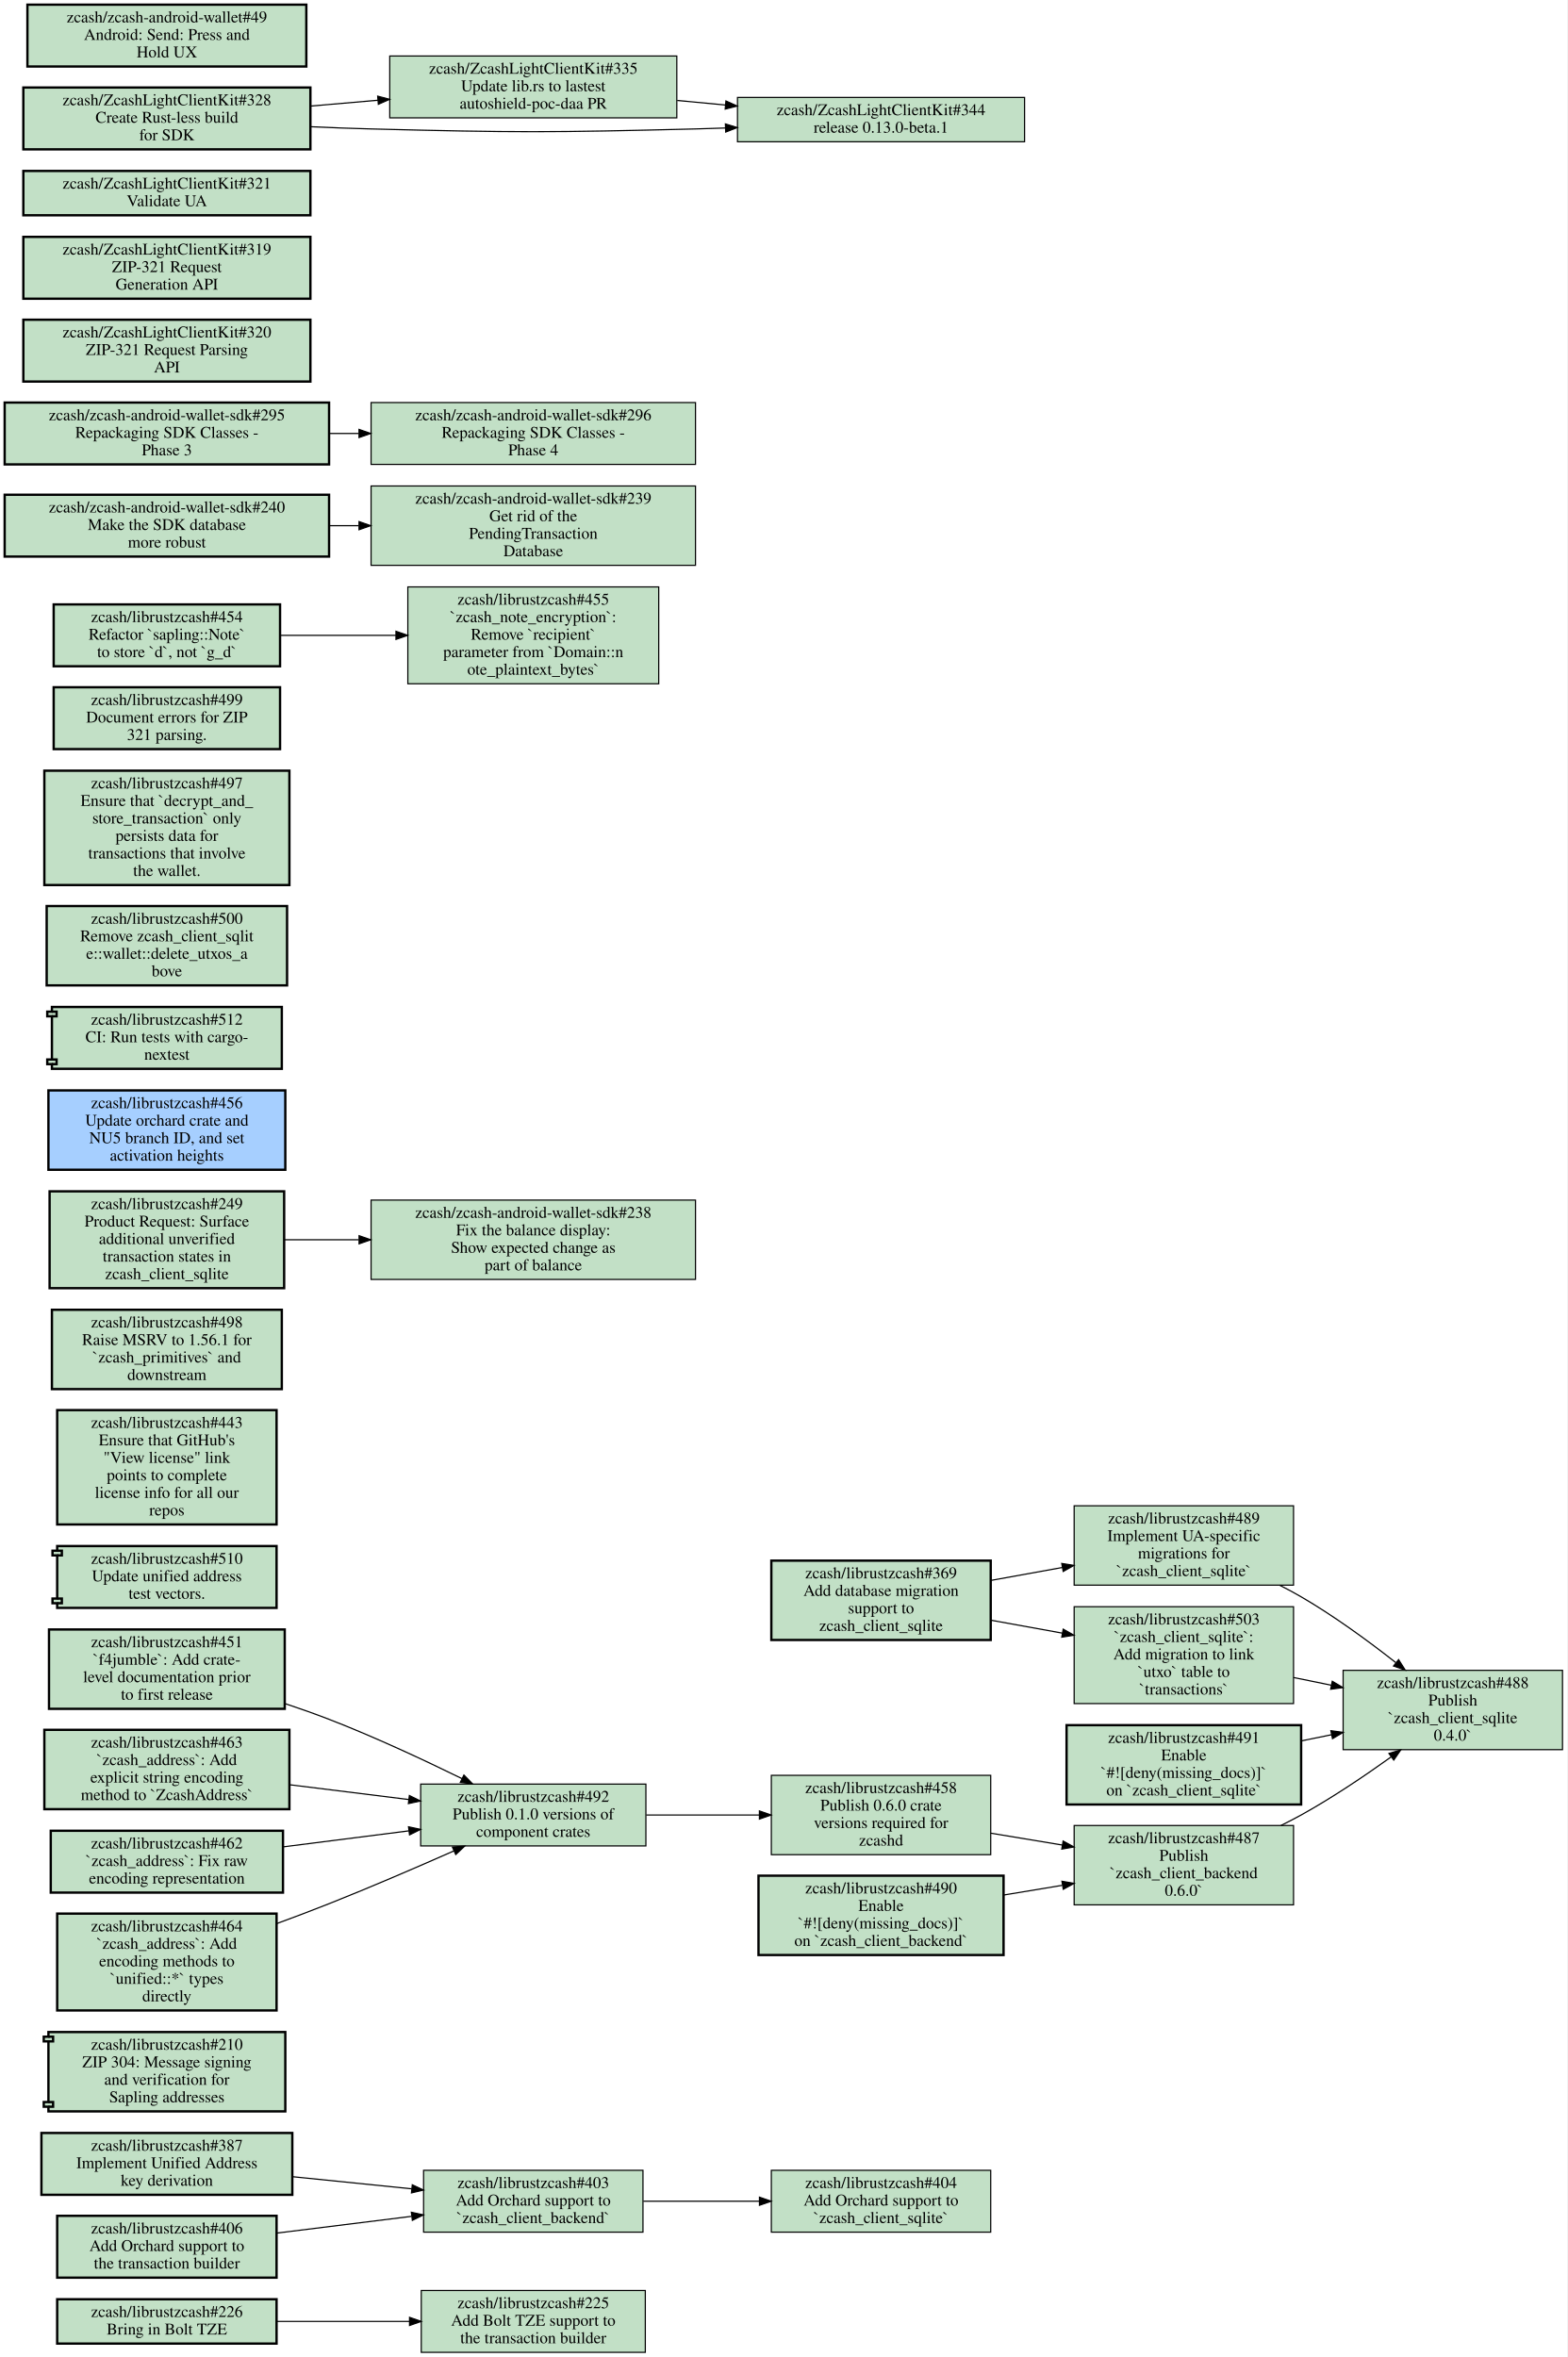
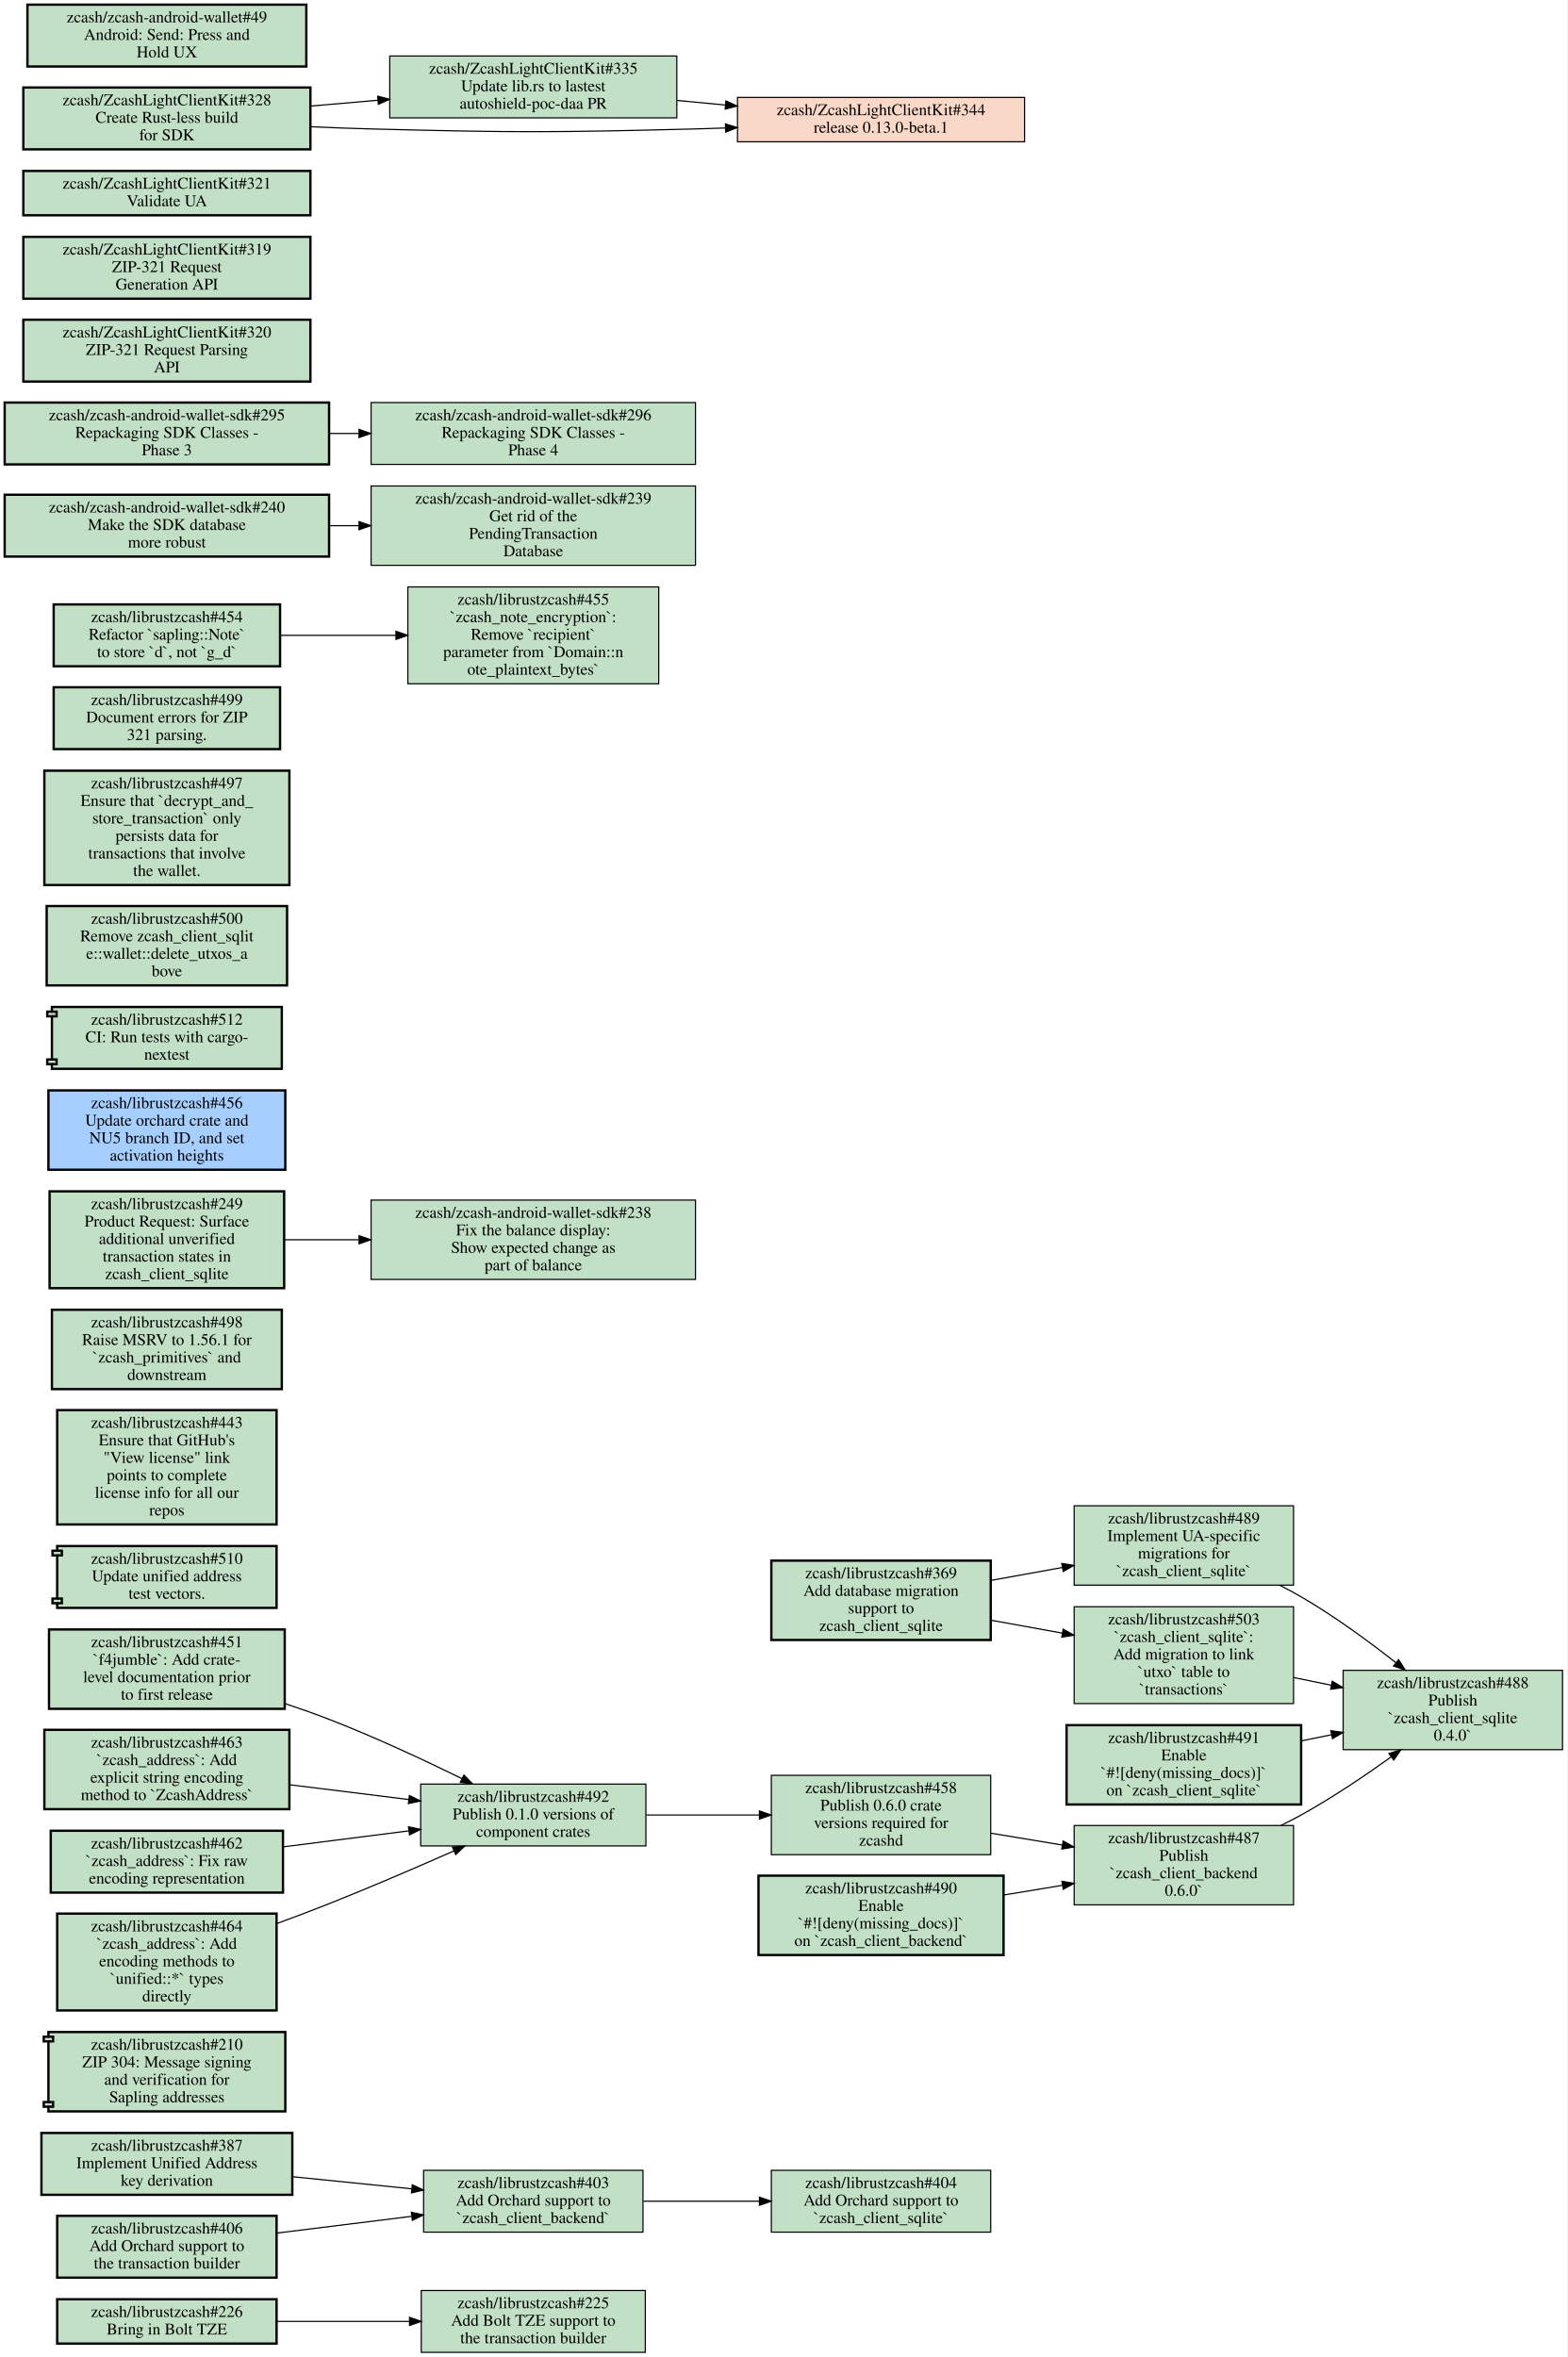
<svg xmlns="http://www.w3.org/2000/svg" xmlns:xlink="http://www.w3.org/1999/xlink" width="1343pt" height="2020pt" viewBox="0.00 0.00 1343.00 2020.00">
  <g id="graph0" class="graph" transform="scale(1 1) rotate(0) translate(4 2016)">
    <polygon fill="#ffffff" stroke="transparent" points="-4,4 -4,-2016 1339,-2016 1339,4 -4,4" />
    <g id="node1" class="node open">
      <g id="a_node1">
        <a xlink:href="https://github.com/zcash/librustzcash/issues/226" xlink:title="zcash/librustzcash#226&#10;Bring in Bolt TZE" target="_blank">
          <polygon fill="#c2e0c6" stroke="#000000" stroke-width="2" points="233,-45.5 45,-45.5 45,-7.5 233,-7.5 233,-45.5" />
          <text text-anchor="middle" x="139" y="-30.3" font-family="Times,serif" font-size="14.00" fill="#000000">zcash/librustzcash#226</text>
          <text text-anchor="middle" x="139" y="-15.3" font-family="Times,serif" font-size="14.00" fill="#000000">Bring in Bolt TZE</text>
        </a>
      </g>
    </g>
    <g id="node2" class="node open">
      <g id="a_node2">
        <a xlink:href="https://github.com/zcash/librustzcash/issues/225" xlink:title="zcash/librustzcash#225&#10;Add Bolt TZE support to&#10;the transaction builder" target="_blank">
          <polygon fill="#c2e0c6" stroke="#000000" points="549,-53 357,-53 357,0 549,0 549,-53" />
          <text text-anchor="middle" x="453" y="-37.8" font-family="Times,serif" font-size="14.00" fill="#000000">zcash/librustzcash#225</text>
          <text text-anchor="middle" x="453" y="-22.8" font-family="Times,serif" font-size="14.00" fill="#000000">Add Bolt TZE support to</text>
          <text text-anchor="middle" x="453" y="-7.8" font-family="Times,serif" font-size="14.00" fill="#000000">the transaction builder</text>
        </a>
      </g>
    </g>
    <g id="edge1" class="edge">
      <path fill="none" stroke="#000000" d="M233.21,-26.5C268.96,-26.5 309.91,-26.5 346.7,-26.5" />
      <polygon fill="#000000" stroke="#000000" points="346.95,-30 356.95,-26.5 346.95,-23 346.95,-30" />
    </g>
    <g id="node3" class="node open">
      <g id="a_node3">
        <a xlink:href="https://github.com/zcash/librustzcash/issues/403" xlink:title="zcash/librustzcash#403&#10;Add Orchard support to&#10;`zcash_client_backend`" target="_blank">
          <polygon fill="#c2e0c6" stroke="#000000" points="547,-156 359,-156 359,-103 547,-103 547,-156" />
          <text text-anchor="middle" x="453" y="-140.8" font-family="Times,serif" font-size="14.00" fill="#000000">zcash/librustzcash#403</text>
          <text text-anchor="middle" x="453" y="-125.8" font-family="Times,serif" font-size="14.00" fill="#000000">Add Orchard support to</text>
          <text text-anchor="middle" x="453" y="-110.8" font-family="Times,serif" font-size="14.00" fill="#000000">`zcash_client_backend`</text>
        </a>
      </g>
    </g>
    <g id="node4" class="node open">
      <g id="a_node4">
        <a xlink:href="https://github.com/zcash/librustzcash/issues/404" xlink:title="zcash/librustzcash#404&#10;Add Orchard support to&#10;`zcash_client_sqlite`" target="_blank">
          <polygon fill="#c2e0c6" stroke="#000000" points="845,-156 657,-156 657,-103 845,-103 845,-156" />
          <text text-anchor="middle" x="751" y="-140.8" font-family="Times,serif" font-size="14.00" fill="#000000">zcash/librustzcash#404</text>
          <text text-anchor="middle" x="751" y="-125.8" font-family="Times,serif" font-size="14.00" fill="#000000">Add Orchard support to</text>
          <text text-anchor="middle" x="751" y="-110.8" font-family="Times,serif" font-size="14.00" fill="#000000">`zcash_client_sqlite`</text>
        </a>
      </g>
    </g>
    <g id="edge2" class="edge">
      <path fill="none" stroke="#000000" d="M547.29,-129.5C578.83,-129.5 614.17,-129.5 646.45,-129.5" />
      <polygon fill="#000000" stroke="#000000" points="646.81,-133 656.81,-129.5 646.81,-126 646.81,-133" />
    </g>
    <g id="node5" class="node open">
      <g id="a_node5">
        <a xlink:href="https://github.com/zcash/librustzcash/pull/210" xlink:title="zcash/librustzcash#210&#10;ZIP 304: Message signing&#10;and verification for&#10;Sapling addresses" target="_blank">
          <polygon fill="#c2e0c6" stroke="#000000" stroke-width="2" points="240.5,-274.5 37.5,-274.5 37.5,-270.5 33.5,-270.5 33.5,-266.5 37.5,-266.5 37.5,-214.5 33.5,-214.5 33.5,-210.5 37.5,-210.5 37.5,-206.5 240.5,-206.5 240.5,-274.5" />
          <polyline fill="none" stroke="#000000" stroke-width="2" points="37.5,-270.5 41.5,-270.5 41.5,-266.5 37.5,-266.5 " />
          <polyline fill="none" stroke="#000000" stroke-width="2" points="37.5,-214.5 41.5,-214.5 41.5,-210.5 37.5,-210.5 " />
          <text text-anchor="middle" x="139" y="-259.3" font-family="Times,serif" font-size="14.00" fill="#000000">zcash/librustzcash#210</text>
          <text text-anchor="middle" x="139" y="-244.3" font-family="Times,serif" font-size="14.00" fill="#000000">ZIP 304: Message signing</text>
          <text text-anchor="middle" x="139" y="-229.3" font-family="Times,serif" font-size="14.00" fill="#000000">and verification for</text>
          <text text-anchor="middle" x="139" y="-214.3" font-family="Times,serif" font-size="14.00" fill="#000000">Sapling addresses</text>
        </a>
      </g>
    </g>
    <g id="node6" class="node open">
      <g id="a_node6">
        <a xlink:href="https://github.com/zcash/librustzcash/issues/369" xlink:title="zcash/librustzcash#369&#10;Add database migration&#10;support to&#10;zcash_client_sqlite" target="_blank">
          <polygon fill="#c2e0c6" stroke="#000000" stroke-width="2" points="845,-678.5 657,-678.5 657,-610.5 845,-610.5 845,-678.5" />
          <text text-anchor="middle" x="751" y="-663.3" font-family="Times,serif" font-size="14.00" fill="#000000">zcash/librustzcash#369</text>
          <text text-anchor="middle" x="751" y="-648.3" font-family="Times,serif" font-size="14.00" fill="#000000">Add database migration</text>
          <text text-anchor="middle" x="751" y="-633.3" font-family="Times,serif" font-size="14.00" fill="#000000">support to</text>
          <text text-anchor="middle" x="751" y="-618.3" font-family="Times,serif" font-size="14.00" fill="#000000">zcash_client_sqlite</text>
        </a>
      </g>
    </g>
    <g id="node7" class="node open">
      <g id="a_node7">
        <a xlink:href="https://github.com/zcash/librustzcash/issues/489" xlink:title="zcash/librustzcash#489&#10;Implement UA-specific&#10;migrations for&#10;`zcash_client_sqlite`" target="_blank">
          <polygon fill="#c2e0c6" stroke="#000000" points="1104.5,-725.5 916.5,-725.5 916.5,-657.5 1104.5,-657.5 1104.5,-725.5" />
          <text text-anchor="middle" x="1010.5" y="-710.3" font-family="Times,serif" font-size="14.00" fill="#000000">zcash/librustzcash#489</text>
          <text text-anchor="middle" x="1010.5" y="-695.3" font-family="Times,serif" font-size="14.00" fill="#000000">Implement UA-specific</text>
          <text text-anchor="middle" x="1010.5" y="-680.3" font-family="Times,serif" font-size="14.00" fill="#000000">migrations for</text>
          <text text-anchor="middle" x="1010.5" y="-665.3" font-family="Times,serif" font-size="14.00" fill="#000000">`zcash_client_sqlite`</text>
        </a>
      </g>
    </g>
    <g id="edge3" class="edge">
      <path fill="none" stroke="#000000" d="M845.05,-661.53C865,-665.15 886.16,-668.98 906.45,-672.65" />
      <polygon fill="#000000" stroke="#000000" points="905.866,-676.101 916.33,-674.44 907.114,-669.213 905.866,-676.101" />
    </g>
    <g id="node8" class="node open">
      <g id="a_node8">
        <a xlink:href="https://github.com/zcash/librustzcash/issues/503" xlink:title="zcash/librustzcash#503&#10;`zcash_client_sqlite`:&#10;Add migration to link&#10;`utxo` table to&#10;`transactions`" target="_blank">
          <polygon fill="#c2e0c6" stroke="#000000" points="1104.5,-639 916.5,-639 916.5,-556 1104.5,-556 1104.5,-639" />
          <text text-anchor="middle" x="1010.5" y="-623.8" font-family="Times,serif" font-size="14.00" fill="#000000">zcash/librustzcash#503</text>
          <text text-anchor="middle" x="1010.5" y="-608.8" font-family="Times,serif" font-size="14.00" fill="#000000">`zcash_client_sqlite`:</text>
          <text text-anchor="middle" x="1010.5" y="-593.8" font-family="Times,serif" font-size="14.00" fill="#000000">Add migration to link</text>
          <text text-anchor="middle" x="1010.5" y="-578.8" font-family="Times,serif" font-size="14.00" fill="#000000">`utxo` table to</text>
          <text text-anchor="middle" x="1010.5" y="-563.8" font-family="Times,serif" font-size="14.00" fill="#000000">`transactions`</text>
        </a>
      </g>
    </g>
    <g id="edge4" class="edge">
      <path fill="none" stroke="#000000" d="M845.05,-627.47C865,-623.85 886.16,-620.02 906.45,-616.35" />
      <polygon fill="#000000" stroke="#000000" points="907.114,-619.787 916.33,-614.56 905.866,-612.899 907.114,-619.787" />
    </g>
    <g id="node9" class="node open">
      <g id="a_node9">
        <a xlink:href="https://github.com/zcash/librustzcash/issues/488" xlink:title="zcash/librustzcash#488&#10;Publish&#10;`zcash_client_sqlite&#10;0.4.0`" target="_blank">
          <polygon fill="#c2e0c6" stroke="#000000" points="1335,-584.5 1147,-584.5 1147,-516.5 1335,-516.5 1335,-584.5" />
          <text text-anchor="middle" x="1241" y="-569.3" font-family="Times,serif" font-size="14.00" fill="#000000">zcash/librustzcash#488</text>
          <text text-anchor="middle" x="1241" y="-554.3" font-family="Times,serif" font-size="14.00" fill="#000000">Publish</text>
          <text text-anchor="middle" x="1241" y="-539.3" font-family="Times,serif" font-size="14.00" fill="#000000">`zcash_client_sqlite</text>
          <text text-anchor="middle" x="1241" y="-524.3" font-family="Times,serif" font-size="14.00" fill="#000000">0.4.0`</text>
        </a>
      </g>
    </g>
    <g id="edge5" class="edge">
      <path fill="none" stroke="#000000" d="M1092.7,-657.37C1099,-654.2 1105.2,-650.9 1111,-647.5 1139.2,-631.1 1168.5,-609.68 1192.1,-591.14" />
      <polygon fill="#000000" stroke="#000000" points="1194.537,-593.674 1200.2,-584.72 1190.189,-588.189 1194.537,-593.674" />
    </g>
    <g id="edge6" class="edge">
      <path fill="none" stroke="#000000" d="M1104.6,-578.32C1115.3,-576.14 1126.2,-573.91 1137,-571.71" />
      <polygon fill="#000000" stroke="#000000" points="1137.707,-575.138 1146.8,-569.7 1136.301,-568.281 1137.707,-575.138" />
    </g>
    <g id="node10" class="node open">
      <g id="a_node10">
        <a xlink:href="https://github.com/zcash/librustzcash/issues/491" xlink:title="zcash/librustzcash#491&#10;Enable&#10;`#![deny(missing_docs)]`&#10;on `zcash_client_sqlite`" target="_blank">
          <polygon fill="#c2e0c6" stroke="#000000" stroke-width="2" points="1111,-537.5 910,-537.5 910,-469.5 1111,-469.5 1111,-537.5" />
          <text text-anchor="middle" x="1010.5" y="-522.3" font-family="Times,serif" font-size="14.00" fill="#000000">zcash/librustzcash#491</text>
          <text text-anchor="middle" x="1010.5" y="-507.3" font-family="Times,serif" font-size="14.00" fill="#000000">Enable</text>
          <text text-anchor="middle" x="1010.5" y="-492.3" font-family="Times,serif" font-size="14.00" fill="#000000">`#![deny(missing_docs)]`</text>
          <text text-anchor="middle" x="1010.5" y="-477.3" font-family="Times,serif" font-size="14.00" fill="#000000">on `zcash_client_sqlite`</text>
        </a>
      </g>
    </g>
    <g id="edge7" class="edge">
      <path fill="none" stroke="#000000" d="M1111.3,-524.05C1119.8,-525.79 1128.4,-527.55 1137,-529.29" />
      <polygon fill="#000000" stroke="#000000" points="1136.502,-532.76 1147,-531.33 1137.901,-525.902 1136.502,-532.76" />
    </g>
    <g id="node11" class="node open">
      <g id="a_node11">
        <a xlink:href="https://github.com/zcash/librustzcash/issues/492" xlink:title="zcash/librustzcash#492&#10;Publish 0.1.0 versions of&#10;component crates" target="_blank">
          <polygon fill="#c2e0c6" stroke="#000000" points="549.5,-487 356.5,-487 356.5,-434 549.5,-434 549.5,-487" />
          <text text-anchor="middle" x="453" y="-471.8" font-family="Times,serif" font-size="14.00" fill="#000000">zcash/librustzcash#492</text>
          <text text-anchor="middle" x="453" y="-456.8" font-family="Times,serif" font-size="14.00" fill="#000000">Publish 0.1.0 versions of</text>
          <text text-anchor="middle" x="453" y="-441.8" font-family="Times,serif" font-size="14.00" fill="#000000">component crates</text>
        </a>
      </g>
    </g>
    <g id="node12" class="node open">
      <g id="a_node12">
        <a xlink:href="https://github.com/zcash/librustzcash/issues/458" xlink:title="zcash/librustzcash#458&#10;Publish 0.6.0 crate&#10;versions required for&#10;zcashd" target="_blank">
          <polygon fill="#c2e0c6" stroke="#000000" points="845,-494.5 657,-494.5 657,-426.5 845,-426.5 845,-494.5" />
          <text text-anchor="middle" x="751" y="-479.3" font-family="Times,serif" font-size="14.00" fill="#000000">zcash/librustzcash#458</text>
          <text text-anchor="middle" x="751" y="-464.3" font-family="Times,serif" font-size="14.00" fill="#000000">Publish 0.6.0 crate</text>
          <text text-anchor="middle" x="751" y="-449.3" font-family="Times,serif" font-size="14.00" fill="#000000">versions required for</text>
          <text text-anchor="middle" x="751" y="-434.3" font-family="Times,serif" font-size="14.00" fill="#000000">zcashd</text>
        </a>
      </g>
    </g>
    <g id="edge8" class="edge">
      <path fill="none" stroke="#000000" d="M549.75,-460.5C580.73,-460.5 615.16,-460.5 646.65,-460.5" />
      <polygon fill="#000000" stroke="#000000" points="646.77,-464 656.77,-460.5 646.77,-457 646.77,-464" />
    </g>
    <g id="node13" class="node open">
      <g id="a_node13">
        <a xlink:href="https://github.com/zcash/librustzcash/issues/487" xlink:title="zcash/librustzcash#487&#10;Publish&#10;`zcash_client_backend&#10;0.6.0`" target="_blank">
          <polygon fill="#c2e0c6" stroke="#000000" points="1104.5,-451.5 916.5,-451.5 916.5,-383.5 1104.5,-383.5 1104.5,-451.5" />
          <text text-anchor="middle" x="1010.5" y="-436.3" font-family="Times,serif" font-size="14.00" fill="#000000">zcash/librustzcash#487</text>
          <text text-anchor="middle" x="1010.5" y="-421.3" font-family="Times,serif" font-size="14.00" fill="#000000">Publish</text>
          <text text-anchor="middle" x="1010.5" y="-406.3" font-family="Times,serif" font-size="14.00" fill="#000000">`zcash_client_backend</text>
          <text text-anchor="middle" x="1010.5" y="-391.3" font-family="Times,serif" font-size="14.00" fill="#000000">0.6.0`</text>
        </a>
      </g>
    </g>
    <g id="edge9" class="edge">
      <path fill="none" stroke="#000000" d="M845.05,-444.92C865,-441.61 886.16,-438.1 906.45,-434.74" />
      <polygon fill="#000000" stroke="#000000" points="907.038,-438.19 916.33,-433.1 905.892,-431.285 907.038,-438.19" />
    </g>
    <g id="edge10" class="edge">
      <path fill="none" stroke="#000000" d="M1093.7,-451.51C1099.6,-454.42 1105.4,-457.42 1111,-460.5 1137.4,-475.11 1165.1,-493.77 1188.2,-510.32" />
      <polygon fill="#000000" stroke="#000000" points="1186.26,-513.237 1196.4,-516.31 1190.389,-507.585 1186.26,-513.237" />
    </g>
    <g id="node14" class="node open">
      <g id="a_node14">
        <a xlink:href="https://github.com/zcash/librustzcash/issues/490" xlink:title="zcash/librustzcash#490&#10;Enable&#10;`#![deny(missing_docs)]`&#10;on `zcash_client_backend`" target="_blank">
          <polygon fill="#c2e0c6" stroke="#000000" stroke-width="2" points="856,-408.5 646,-408.5 646,-340.5 856,-340.5 856,-408.5" />
          <text text-anchor="middle" x="751" y="-393.3" font-family="Times,serif" font-size="14.00" fill="#000000">zcash/librustzcash#490</text>
          <text text-anchor="middle" x="751" y="-378.3" font-family="Times,serif" font-size="14.00" fill="#000000">Enable</text>
          <text text-anchor="middle" x="751" y="-363.3" font-family="Times,serif" font-size="14.00" fill="#000000">`#![deny(missing_docs)]`</text>
          <text text-anchor="middle" x="751" y="-348.3" font-family="Times,serif" font-size="14.00" fill="#000000">on `zcash_client_backend`</text>
        </a>
      </g>
    </g>
    <g id="edge11" class="edge">
      <path fill="none" stroke="#000000" d="M856.17,-391.93C872.7,-394.67 889.77,-397.49 906.27,-400.23" />
      <polygon fill="#000000" stroke="#000000" points="906.022,-403.737 916.46,-401.92 907.167,-396.831 906.022,-403.737" />
    </g>
    <g id="node15" class="node open">
      <g id="a_node15">
        <a xlink:href="https://github.com/zcash/librustzcash/issues/451" xlink:title="zcash/librustzcash#451&#10;`f4jumble`: Add crate-&#10;level documentation prior&#10;to first release" target="_blank">
          <polygon fill="#c2e0c6" stroke="#000000" stroke-width="2" points="240,-619.5 38,-619.5 38,-551.5 240,-551.5 240,-619.5" />
          <text text-anchor="middle" x="139" y="-604.3" font-family="Times,serif" font-size="14.00" fill="#000000">zcash/librustzcash#451</text>
          <text text-anchor="middle" x="139" y="-589.3" font-family="Times,serif" font-size="14.00" fill="#000000">`f4jumble`: Add crate-</text>
          <text text-anchor="middle" x="139" y="-574.3" font-family="Times,serif" font-size="14.00" fill="#000000">level documentation prior</text>
          <text text-anchor="middle" x="139" y="-559.3" font-family="Times,serif" font-size="14.00" fill="#000000">to first release</text>
        </a>
      </g>
    </g>
    <g id="edge12" class="edge">
      <path fill="none" stroke="#000000" d="M240.16,-556.01C252.99,-551.74 265.87,-547.19 278,-542.5 316.61,-527.56 358.66,-507.97 391.86,-491.69" />
      <polygon fill="#000000" stroke="#000000" points="393.561,-494.754 400.98,-487.19 390.464,-488.476 393.561,-494.754" />
    </g>
    <g id="node16" class="node open">
      <g id="a_node16">
        <a xlink:href="https://github.com/zcash/librustzcash/issues/463" xlink:title="zcash/librustzcash#463&#10;`zcash_address`: Add&#10;explicit string encoding&#10;method to `ZcashAddress`" target="_blank">
          <polygon fill="#c2e0c6" stroke="#000000" stroke-width="2" points="244,-533.5 34,-533.5 34,-465.5 244,-465.5 244,-533.5" />
          <text text-anchor="middle" x="139" y="-518.3" font-family="Times,serif" font-size="14.00" fill="#000000">zcash/librustzcash#463</text>
          <text text-anchor="middle" x="139" y="-503.3" font-family="Times,serif" font-size="14.00" fill="#000000">`zcash_address`: Add</text>
          <text text-anchor="middle" x="139" y="-488.3" font-family="Times,serif" font-size="14.00" fill="#000000">explicit string encoding</text>
          <text text-anchor="middle" x="139" y="-473.3" font-family="Times,serif" font-size="14.00" fill="#000000">method to `ZcashAddress`</text>
        </a>
      </g>
    </g>
    <g id="edge13" class="edge">
      <path fill="none" stroke="#000000" d="M244.43,-486.41C277.21,-482.33 313.36,-477.84 346.23,-473.76" />
      <polygon fill="#000000" stroke="#000000" points="346.817,-477.214 356.31,-472.51 345.955,-470.267 346.817,-477.214" />
    </g>
    <g id="node17" class="node open">
      <g id="a_node17">
        <a xlink:href="https://github.com/zcash/librustzcash/issues/462" xlink:title="zcash/librustzcash#462&#10;`zcash_address`: Fix raw&#10;encoding representation" target="_blank">
          <polygon fill="#c2e0c6" stroke="#000000" stroke-width="2" points="238.5,-447 39.5,-447 39.5,-394 238.5,-394 238.5,-447" />
          <text text-anchor="middle" x="139" y="-431.8" font-family="Times,serif" font-size="14.00" fill="#000000">zcash/librustzcash#462</text>
          <text text-anchor="middle" x="139" y="-416.8" font-family="Times,serif" font-size="14.00" fill="#000000">`zcash_address`: Fix raw</text>
          <text text-anchor="middle" x="139" y="-401.8" font-family="Times,serif" font-size="14.00" fill="#000000">encoding representation</text>
        </a>
      </g>
    </g>
    <g id="edge14" class="edge">
      <path fill="none" stroke="#000000" d="M238.78,-433.21C273.02,-437.57 311.47,-442.47 346.24,-446.9" />
      <polygon fill="#000000" stroke="#000000" points="346.067,-450.406 356.43,-448.2 346.953,-443.463 346.067,-450.406" />
    </g>
    <g id="node18" class="node open">
      <g id="a_node18">
        <a xlink:href="https://github.com/zcash/librustzcash/issues/464" xlink:title="zcash/librustzcash#464&#10;`zcash_address`: Add&#10;encoding methods to&#10;`unified::*` types&#10;directly" target="_blank">
          <polygon fill="#c2e0c6" stroke="#000000" stroke-width="2" points="233,-376 45,-376 45,-293 233,-293 233,-376" />
          <text text-anchor="middle" x="139" y="-360.8" font-family="Times,serif" font-size="14.00" fill="#000000">zcash/librustzcash#464</text>
          <text text-anchor="middle" x="139" y="-345.8" font-family="Times,serif" font-size="14.00" fill="#000000">`zcash_address`: Add</text>
          <text text-anchor="middle" x="139" y="-330.8" font-family="Times,serif" font-size="14.00" fill="#000000">encoding methods to</text>
          <text text-anchor="middle" x="139" y="-315.8" font-family="Times,serif" font-size="14.00" fill="#000000">`unified::*` types</text>
          <text text-anchor="middle" x="139" y="-300.8" font-family="Times,serif" font-size="14.00" fill="#000000">directly</text>
        </a>
      </g>
    </g>
    <g id="edge15" class="edge">
      <path fill="none" stroke="#000000" d="M233.14,-367.44C248.21,-372.97 263.58,-378.78 278,-384.5 313.59,-398.61 352.72,-415.48 384.94,-429.73" />
      <polygon fill="#000000" stroke="#000000" points="383.7,-433.009 394.26,-433.87 386.542,-426.612 383.7,-433.009" />
    </g>
    <g id="node19" class="node open">
      <g id="a_node19">
        <a xlink:href="https://github.com/zcash/librustzcash/pull/510" xlink:title="zcash/librustzcash#510&#10;Update unified address&#10;test vectors." target="_blank">
          <polygon fill="#c2e0c6" stroke="#000000" stroke-width="2" points="233,-691 45,-691 45,-687 41,-687 41,-683 45,-683 45,-646 41,-646 41,-642 45,-642 45,-638 233,-638 233,-691" />
          <polyline fill="none" stroke="#000000" stroke-width="2" points="45,-687 49,-687 49,-683 45,-683 " />
          <polyline fill="none" stroke="#000000" stroke-width="2" points="45,-646 49,-646 49,-642 45,-642 " />
          <text text-anchor="middle" x="139" y="-675.8" font-family="Times,serif" font-size="14.00" fill="#000000">zcash/librustzcash#510</text>
          <text text-anchor="middle" x="139" y="-660.8" font-family="Times,serif" font-size="14.00" fill="#000000">Update unified address</text>
          <text text-anchor="middle" x="139" y="-645.8" font-family="Times,serif" font-size="14.00" fill="#000000">test vectors.</text>
        </a>
      </g>
    </g>
    <g id="node20" class="node open">
      <g id="a_node20">
        <a xlink:href="https://github.com/zcash/librustzcash/issues/443" xlink:title="zcash/librustzcash#443&#10;Ensure that GitHub's&#10;&quot;View license&quot; link&#10;points to complete&#10;license info for all our&#10;repos" target="_blank">
          <polygon fill="#c2e0c6" stroke="#000000" stroke-width="2" points="233,-807.5 45,-807.5 45,-709.5 233,-709.5 233,-807.5" />
          <text text-anchor="middle" x="139" y="-792.3" font-family="Times,serif" font-size="14.00" fill="#000000">zcash/librustzcash#443</text>
          <text text-anchor="middle" x="139" y="-777.3" font-family="Times,serif" font-size="14.00" fill="#000000">Ensure that GitHub's</text>
          <text text-anchor="middle" x="139" y="-762.3" font-family="Times,serif" font-size="14.00" fill="#000000">"View license" link</text>
          <text text-anchor="middle" x="139" y="-747.3" font-family="Times,serif" font-size="14.00" fill="#000000">points to complete</text>
          <text text-anchor="middle" x="139" y="-732.3" font-family="Times,serif" font-size="14.00" fill="#000000">license info for all our</text>
          <text text-anchor="middle" x="139" y="-717.3" font-family="Times,serif" font-size="14.00" fill="#000000">repos</text>
        </a>
      </g>
    </g>
    <g id="node21" class="node open">
      <g id="a_node21">
        <a xlink:href="https://github.com/zcash/librustzcash/issues/498" xlink:title="zcash/librustzcash#498&#10;Raise MSRV to 1.56.1 for&#10;`zcash_primitives` and&#10;downstream" target="_blank">
          <polygon fill="#c2e0c6" stroke="#000000" stroke-width="2" points="237.5,-893.5 40.5,-893.5 40.5,-825.5 237.5,-825.5 237.5,-893.5" />
          <text text-anchor="middle" x="139" y="-878.3" font-family="Times,serif" font-size="14.00" fill="#000000">zcash/librustzcash#498</text>
          <text text-anchor="middle" x="139" y="-863.3" font-family="Times,serif" font-size="14.00" fill="#000000">Raise MSRV to 1.56.1 for</text>
          <text text-anchor="middle" x="139" y="-848.3" font-family="Times,serif" font-size="14.00" fill="#000000">`zcash_primitives` and</text>
          <text text-anchor="middle" x="139" y="-833.3" font-family="Times,serif" font-size="14.00" fill="#000000">downstream</text>
        </a>
      </g>
    </g>
    <g id="node22" class="node open">
      <g id="a_node22">
        <a xlink:href="https://github.com/zcash/librustzcash/issues/249" xlink:title="zcash/librustzcash#249&#10;Product Request: Surface&#10;additional unverified&#10;transaction states in&#10;zcash_client_sqlite" target="_blank">
          <polygon fill="#c2e0c6" stroke="#000000" stroke-width="2" points="239.5,-995 38.5,-995 38.5,-912 239.5,-912 239.5,-995" />
          <text text-anchor="middle" x="139" y="-979.8" font-family="Times,serif" font-size="14.00" fill="#000000">zcash/librustzcash#249</text>
          <text text-anchor="middle" x="139" y="-964.8" font-family="Times,serif" font-size="14.00" fill="#000000">Product Request: Surface</text>
          <text text-anchor="middle" x="139" y="-949.8" font-family="Times,serif" font-size="14.00" fill="#000000">additional unverified</text>
          <text text-anchor="middle" x="139" y="-934.8" font-family="Times,serif" font-size="14.00" fill="#000000">transaction states in</text>
          <text text-anchor="middle" x="139" y="-919.8" font-family="Times,serif" font-size="14.00" fill="#000000">zcash_client_sqlite</text>
        </a>
      </g>
    </g>
    <g id="node23" class="node open">
      <g id="a_node23">
        <a xlink:href="https://github.com/zcash/zcash-android-wallet-sdk/issues/238" xlink:title="zcash/zcash-android-wallet-sdk#238&#10;Fix the balance display:&#10;Show expected change as&#10;part of balance" target="_blank">
          <polygon fill="#c2e0c6" stroke="#000000" points="592,-987.5 314,-987.5 314,-919.5 592,-919.5 592,-987.5" />
          <text text-anchor="middle" x="453" y="-972.3" font-family="Times,serif" font-size="14.00" fill="#000000">zcash/zcash-android-wallet-sdk#238</text>
          <text text-anchor="middle" x="453" y="-957.3" font-family="Times,serif" font-size="14.00" fill="#000000">Fix the balance display:</text>
          <text text-anchor="middle" x="453" y="-942.3" font-family="Times,serif" font-size="14.00" fill="#000000">Show expected change as</text>
          <text text-anchor="middle" x="453" y="-927.3" font-family="Times,serif" font-size="14.00" fill="#000000">part of balance</text>
        </a>
      </g>
    </g>
    <g id="edge16" class="edge">
      <path fill="none" stroke="#000000" d="M239.65,-953.5C260.01,-953.5 281.83,-953.5 303.47,-953.5" />
      <polygon fill="#000000" stroke="#000000" points="303.72,-957 313.72,-953.5 303.72,-950 303.72,-957" />
    </g>
    <g id="node24" class="node committed">
      <g id="a_node24">
        <a xlink:href="https://github.com/zcash/librustzcash/issues/456" xlink:title="zcash/librustzcash#456&#10;Update orchard crate and&#10;NU5 branch ID, and set&#10;activation heights" target="_blank">
          <polygon fill="#a6cfff" stroke="#000000" stroke-width="2" points="240.5,-1081.5 37.5,-1081.5 37.5,-1013.5 240.5,-1013.5 240.5,-1081.5" />
          <text text-anchor="middle" x="139" y="-1066.3" font-family="Times,serif" font-size="14.00" fill="#000000">zcash/librustzcash#456</text>
          <text text-anchor="middle" x="139" y="-1051.3" font-family="Times,serif" font-size="14.00" fill="#000000">Update orchard crate and</text>
          <text text-anchor="middle" x="139" y="-1036.3" font-family="Times,serif" font-size="14.00" fill="#000000">NU5 branch ID, and set</text>
          <text text-anchor="middle" x="139" y="-1021.3" font-family="Times,serif" font-size="14.00" fill="#000000">activation heights</text>
        </a>
      </g>
    </g>
    <g id="node25" class="node open">
      <g id="a_node25">
        <a xlink:href="https://github.com/zcash/librustzcash/pull/512" xlink:title="zcash/librustzcash#512&#10;CI: Run tests with cargo-&#10;nextest" target="_blank">
          <polygon fill="#c2e0c6" stroke="#000000" stroke-width="2" points="237.5,-1153 40.5,-1153 40.5,-1149 36.5,-1149 36.5,-1145 40.5,-1145 40.5,-1108 36.5,-1108 36.5,-1104 40.5,-1104 40.5,-1100 237.5,-1100 237.5,-1153" />
          <polyline fill="none" stroke="#000000" stroke-width="2" points="40.5,-1149 44.5,-1149 44.5,-1145 40.5,-1145 " />
          <polyline fill="none" stroke="#000000" stroke-width="2" points="40.5,-1108 44.5,-1108 44.5,-1104 40.5,-1104 " />
          <text text-anchor="middle" x="139" y="-1137.8" font-family="Times,serif" font-size="14.00" fill="#000000">zcash/librustzcash#512</text>
          <text text-anchor="middle" x="139" y="-1122.8" font-family="Times,serif" font-size="14.00" fill="#000000">CI: Run tests with cargo-</text>
          <text text-anchor="middle" x="139" y="-1107.8" font-family="Times,serif" font-size="14.00" fill="#000000">nextest</text>
        </a>
      </g>
    </g>
    <g id="node26" class="node open">
      <g id="a_node26">
        <a xlink:href="https://github.com/zcash/librustzcash/issues/500" xlink:title="zcash/librustzcash#500&#10;Remove zcash_client_sqlit&#10;e::wallet::delete_utxos_a&#10;bove" target="_blank">
          <polygon fill="#c2e0c6" stroke="#000000" stroke-width="2" points="242,-1239.5 36,-1239.5 36,-1171.5 242,-1171.5 242,-1239.5" />
          <text text-anchor="middle" x="139" y="-1224.3" font-family="Times,serif" font-size="14.00" fill="#000000">zcash/librustzcash#500</text>
          <text text-anchor="middle" x="139" y="-1209.3" font-family="Times,serif" font-size="14.00" fill="#000000">Remove zcash_client_sqlit</text>
          <text text-anchor="middle" x="139" y="-1194.3" font-family="Times,serif" font-size="14.00" fill="#000000">e::wallet::delete_utxos_a</text>
          <text text-anchor="middle" x="139" y="-1179.3" font-family="Times,serif" font-size="14.00" fill="#000000">bove</text>
        </a>
      </g>
    </g>
    <g id="node27" class="node open">
      <g id="a_node27">
        <a xlink:href="https://github.com/zcash/librustzcash/issues/497" xlink:title="zcash/librustzcash#497&#10;Ensure that `decrypt_and_&#10;store_transaction` only&#10;persists data for&#10;transactions that involve&#10;the wallet." target="_blank">
          <polygon fill="#c2e0c6" stroke="#000000" stroke-width="2" points="244,-1355.5 34,-1355.5 34,-1257.5 244,-1257.5 244,-1355.5" />
          <text text-anchor="middle" x="139" y="-1340.3" font-family="Times,serif" font-size="14.00" fill="#000000">zcash/librustzcash#497</text>
          <text text-anchor="middle" x="139" y="-1325.3" font-family="Times,serif" font-size="14.00" fill="#000000">Ensure that `decrypt_and_</text>
          <text text-anchor="middle" x="139" y="-1310.3" font-family="Times,serif" font-size="14.00" fill="#000000">store_transaction` only</text>
          <text text-anchor="middle" x="139" y="-1295.3" font-family="Times,serif" font-size="14.00" fill="#000000">persists data for</text>
          <text text-anchor="middle" x="139" y="-1280.3" font-family="Times,serif" font-size="14.00" fill="#000000">transactions that involve</text>
          <text text-anchor="middle" x="139" y="-1265.3" font-family="Times,serif" font-size="14.00" fill="#000000">the wallet.</text>
        </a>
      </g>
    </g>
    <g id="node28" class="node open">
      <g id="a_node28">
        <a xlink:href="https://github.com/zcash/librustzcash/issues/499" xlink:title="zcash/librustzcash#499&#10;Document errors for ZIP&#10;321 parsing." target="_blank">
          <polygon fill="#c2e0c6" stroke="#000000" stroke-width="2" points="236,-1427 42,-1427 42,-1374 236,-1374 236,-1427" />
          <text text-anchor="middle" x="139" y="-1411.8" font-family="Times,serif" font-size="14.00" fill="#000000">zcash/librustzcash#499</text>
          <text text-anchor="middle" x="139" y="-1396.8" font-family="Times,serif" font-size="14.00" fill="#000000">Document errors for ZIP</text>
          <text text-anchor="middle" x="139" y="-1381.8" font-family="Times,serif" font-size="14.00" fill="#000000">321 parsing.</text>
        </a>
      </g>
    </g>
    <g id="node29" class="node open">
      <g id="a_node29">
        <a xlink:href="https://github.com/zcash/librustzcash/issues/454" xlink:title="zcash/librustzcash#454&#10;Refactor `sapling::Note`&#10;to store `d`, not `g_d`" target="_blank">
          <polygon fill="#c2e0c6" stroke="#000000" stroke-width="2" points="236,-1498 42,-1498 42,-1445 236,-1445 236,-1498" />
          <text text-anchor="middle" x="139" y="-1482.8" font-family="Times,serif" font-size="14.00" fill="#000000">zcash/librustzcash#454</text>
          <text text-anchor="middle" x="139" y="-1467.8" font-family="Times,serif" font-size="14.00" fill="#000000">Refactor `sapling::Note`</text>
          <text text-anchor="middle" x="139" y="-1452.8" font-family="Times,serif" font-size="14.00" fill="#000000">to store `d`, not `g_d`</text>
        </a>
      </g>
    </g>
    <g id="node30" class="node open">
      <g id="a_node30">
        <a xlink:href="https://github.com/zcash/librustzcash/issues/455" xlink:title="zcash/librustzcash#455&#10;`zcash_note_encryption`:&#10;Remove `recipient`&#10;parameter from `Domain::n&#10;ote_plaintext_bytes`" target="_blank">
          <polygon fill="#c2e0c6" stroke="#000000" points="560.5,-1513 345.5,-1513 345.5,-1430 560.5,-1430 560.5,-1513" />
          <text text-anchor="middle" x="453" y="-1497.8" font-family="Times,serif" font-size="14.00" fill="#000000">zcash/librustzcash#455</text>
          <text text-anchor="middle" x="453" y="-1482.8" font-family="Times,serif" font-size="14.00" fill="#000000">`zcash_note_encryption`:</text>
          <text text-anchor="middle" x="453" y="-1467.8" font-family="Times,serif" font-size="14.00" fill="#000000">Remove `recipient`</text>
          <text text-anchor="middle" x="453" y="-1452.8" font-family="Times,serif" font-size="14.00" fill="#000000">parameter from `Domain::n</text>
          <text text-anchor="middle" x="453" y="-1437.8" font-family="Times,serif" font-size="14.00" fill="#000000">ote_plaintext_bytes`</text>
        </a>
      </g>
    </g>
    <g id="edge17" class="edge">
      <path fill="none" stroke="#000000" d="M236.2,-1471.5C267.54,-1471.5 302.62,-1471.5 335.27,-1471.5" />
      <polygon fill="#000000" stroke="#000000" points="335.32,-1475 345.32,-1471.5 335.32,-1468 335.32,-1475" />
    </g>
    <g id="node31" class="node open">
      <g id="a_node31">
        <a xlink:href="https://github.com/zcash/librustzcash/issues/387" xlink:title="zcash/librustzcash#387&#10;Implement Unified Address&#10;key derivation" target="_blank">
          <polygon fill="#c2e0c6" stroke="#000000" stroke-width="2" points="246.5,-188 31.5,-188 31.5,-135 246.5,-135 246.5,-188" />
          <text text-anchor="middle" x="139" y="-172.8" font-family="Times,serif" font-size="14.00" fill="#000000">zcash/librustzcash#387</text>
          <text text-anchor="middle" x="139" y="-157.8" font-family="Times,serif" font-size="14.00" fill="#000000">Implement Unified Address</text>
          <text text-anchor="middle" x="139" y="-142.8" font-family="Times,serif" font-size="14.00" fill="#000000">key derivation</text>
        </a>
      </g>
    </g>
    <g id="edge18" class="edge">
      <path fill="none" stroke="#000000" d="M246.62,-150.53C279.68,-147.16 316,-143.46 348.83,-140.12" />
      <polygon fill="#000000" stroke="#000000" points="349.308,-143.589 358.9,-139.09 348.596,-136.626 349.308,-143.589" />
    </g>
    <g id="node32" class="node open">
      <g id="a_node32">
        <a xlink:href="https://github.com/zcash/librustzcash/issues/406" xlink:title="zcash/librustzcash#406&#10;Add Orchard support to&#10;the transaction builder" target="_blank">
          <polygon fill="#c2e0c6" stroke="#000000" stroke-width="2" points="233,-117 45,-117 45,-64 233,-64 233,-117" />
          <text text-anchor="middle" x="139" y="-101.8" font-family="Times,serif" font-size="14.00" fill="#000000">zcash/librustzcash#406</text>
          <text text-anchor="middle" x="139" y="-86.8" font-family="Times,serif" font-size="14.00" fill="#000000">Add Orchard support to</text>
          <text text-anchor="middle" x="139" y="-71.8" font-family="Times,serif" font-size="14.00" fill="#000000">the transaction builder</text>
        </a>
      </g>
    </g>
    <g id="edge19" class="edge">
      <path fill="none" stroke="#000000" d="M233.21,-102.2C269.54,-106.71 311.23,-111.89 348.48,-116.52" />
      <polygon fill="#000000" stroke="#000000" points="348.505,-120.05 358.86,-117.81 349.368,-113.103 348.505,-120.05" />
    </g>
    <g id="node33" class="node open">
      <g id="a_node33">
        <a xlink:href="https://github.com/zcash/zcash-android-wallet-sdk/issues/240" xlink:title="zcash/zcash-android-wallet-sdk#240&#10;Make the SDK database&#10;more robust" target="_blank">
          <polygon fill="#c2e0c6" stroke="#000000" stroke-width="2" points="278,-1592 0,-1592 0,-1539 278,-1539 278,-1592" />
          <text text-anchor="middle" x="139" y="-1576.8" font-family="Times,serif" font-size="14.00" fill="#000000">zcash/zcash-android-wallet-sdk#240</text>
          <text text-anchor="middle" x="139" y="-1561.8" font-family="Times,serif" font-size="14.00" fill="#000000">Make the SDK database</text>
          <text text-anchor="middle" x="139" y="-1546.8" font-family="Times,serif" font-size="14.00" fill="#000000">more robust</text>
        </a>
      </g>
    </g>
    <g id="node34" class="node open">
      <g id="a_node34">
        <a xlink:href="https://github.com/zcash/zcash-android-wallet-sdk/issues/239" xlink:title="zcash/zcash-android-wallet-sdk#239&#10;Get rid of the&#10;PendingTransaction&#10;Database" target="_blank">
          <polygon fill="#c2e0c6" stroke="#000000" points="592,-1599.5 314,-1599.5 314,-1531.5 592,-1531.5 592,-1599.5" />
          <text text-anchor="middle" x="453" y="-1584.3" font-family="Times,serif" font-size="14.00" fill="#000000">zcash/zcash-android-wallet-sdk#239</text>
          <text text-anchor="middle" x="453" y="-1569.3" font-family="Times,serif" font-size="14.00" fill="#000000">Get rid of the</text>
          <text text-anchor="middle" x="453" y="-1554.3" font-family="Times,serif" font-size="14.00" fill="#000000">PendingTransaction</text>
          <text text-anchor="middle" x="453" y="-1539.3" font-family="Times,serif" font-size="14.00" fill="#000000">Database</text>
        </a>
      </g>
    </g>
    <g id="edge20" class="edge">
      <path fill="none" stroke="#000000" d="M278.1,-1565.5C286.49,-1565.5 294.96,-1565.5 303.4,-1565.5" />
      <polygon fill="#000000" stroke="#000000" points="303.67,-1569 313.67,-1565.5 303.67,-1562 303.67,-1569" />
    </g>
    <g id="node35" class="node open">
      <g id="a_node35">
        <a xlink:href="https://github.com/zcash/zcash-android-wallet-sdk/issues/295" xlink:title="zcash/zcash-android-wallet-sdk#295&#10;Repackaging SDK Classes -&#10;Phase 3" target="_blank">
          <polygon fill="#c2e0c6" stroke="#000000" stroke-width="2" points="278,-1671 0,-1671 0,-1618 278,-1618 278,-1671" />
          <text text-anchor="middle" x="139" y="-1655.8" font-family="Times,serif" font-size="14.00" fill="#000000">zcash/zcash-android-wallet-sdk#295</text>
          <text text-anchor="middle" x="139" y="-1640.8" font-family="Times,serif" font-size="14.00" fill="#000000">Repackaging SDK Classes -</text>
          <text text-anchor="middle" x="139" y="-1625.8" font-family="Times,serif" font-size="14.00" fill="#000000">Phase 3</text>
        </a>
      </g>
    </g>
    <g id="node36" class="node open">
      <g id="a_node36">
        <a xlink:href="https://github.com/zcash/zcash-android-wallet-sdk/issues/296" xlink:title="zcash/zcash-android-wallet-sdk#296&#10;Repackaging SDK Classes -&#10;Phase 4" target="_blank">
          <polygon fill="#c2e0c6" stroke="#000000" points="592,-1671 314,-1671 314,-1618 592,-1618 592,-1671" />
          <text text-anchor="middle" x="453" y="-1655.8" font-family="Times,serif" font-size="14.00" fill="#000000">zcash/zcash-android-wallet-sdk#296</text>
          <text text-anchor="middle" x="453" y="-1640.8" font-family="Times,serif" font-size="14.00" fill="#000000">Repackaging SDK Classes -</text>
          <text text-anchor="middle" x="453" y="-1625.8" font-family="Times,serif" font-size="14.00" fill="#000000">Phase 4</text>
        </a>
      </g>
    </g>
    <g id="edge21" class="edge">
      <path fill="none" stroke="#000000" d="M278.1,-1644.5C286.49,-1644.5 294.96,-1644.5 303.4,-1644.5" />
      <polygon fill="#000000" stroke="#000000" points="303.67,-1648 313.67,-1644.5 303.67,-1641 303.67,-1648" />
    </g>
    <g id="node37" class="node open">
      <g id="a_node37">
        <a xlink:href="https://github.com/zcash/ZcashLightClientKit/issues/320" xlink:title="zcash/ZcashLightClientKit#320&#10;ZIP-321 Request Parsing&#10;API" target="_blank">
          <polygon fill="#c2e0c6" stroke="#000000" stroke-width="2" points="262,-1742 16,-1742 16,-1689 262,-1689 262,-1742" />
          <text text-anchor="middle" x="139" y="-1726.8" font-family="Times,serif" font-size="14.00" fill="#000000">zcash/ZcashLightClientKit#320</text>
          <text text-anchor="middle" x="139" y="-1711.8" font-family="Times,serif" font-size="14.00" fill="#000000">ZIP-321 Request Parsing</text>
          <text text-anchor="middle" x="139" y="-1696.8" font-family="Times,serif" font-size="14.00" fill="#000000">API</text>
        </a>
      </g>
    </g>
    <g id="node38" class="node open">
      <g id="a_node38">
        <a xlink:href="https://github.com/zcash/ZcashLightClientKit/issues/319" xlink:title="zcash/ZcashLightClientKit#319&#10;ZIP-321 Request&#10;Generation API" target="_blank">
          <polygon fill="#c2e0c6" stroke="#000000" stroke-width="2" points="262,-1813 16,-1813 16,-1760 262,-1760 262,-1813" />
          <text text-anchor="middle" x="139" y="-1797.8" font-family="Times,serif" font-size="14.00" fill="#000000">zcash/ZcashLightClientKit#319</text>
          <text text-anchor="middle" x="139" y="-1782.8" font-family="Times,serif" font-size="14.00" fill="#000000">ZIP-321 Request</text>
          <text text-anchor="middle" x="139" y="-1767.8" font-family="Times,serif" font-size="14.00" fill="#000000">Generation API</text>
        </a>
      </g>
    </g>
    <g id="node39" class="node open">
      <g id="a_node39">
        <a xlink:href="https://github.com/zcash/ZcashLightClientKit/issues/321" xlink:title="zcash/ZcashLightClientKit#321&#10;Validate UA" target="_blank">
          <polygon fill="#c2e0c6" stroke="#000000" stroke-width="2" points="262,-1869.5 16,-1869.5 16,-1831.5 262,-1831.5 262,-1869.5" />
          <text text-anchor="middle" x="139" y="-1854.3" font-family="Times,serif" font-size="14.00" fill="#000000">zcash/ZcashLightClientKit#321</text>
          <text text-anchor="middle" x="139" y="-1839.3" font-family="Times,serif" font-size="14.00" fill="#000000">Validate UA</text>
        </a>
      </g>
    </g>
    <g id="node40" class="node open">
      <g id="a_node40">
        <a xlink:href="https://github.com/zcash/ZcashLightClientKit/issues/335" xlink:title="zcash/ZcashLightClientKit#335&#10;Update lib.rs to lastest&#10;autoshield-poc-daa PR" target="_blank">
          <polygon fill="#c2e0c6" stroke="#000000" points="576,-1968 330,-1968 330,-1915 576,-1915 576,-1968" />
          <text text-anchor="middle" x="453" y="-1952.8" font-family="Times,serif" font-size="14.00" fill="#000000">zcash/ZcashLightClientKit#335</text>
          <text text-anchor="middle" x="453" y="-1937.8" font-family="Times,serif" font-size="14.00" fill="#000000">Update lib.rs to lastest</text>
          <text text-anchor="middle" x="453" y="-1922.8" font-family="Times,serif" font-size="14.00" fill="#000000">autoshield-poc-daa PR</text>
        </a>
      </g>
    </g>
-     <g id="node41" class="node open">
+     <g id="node41" class="node closed">
      <g id="a_node41">
        <a xlink:href="https://github.com/zcash/ZcashLightClientKit/issues/344" xlink:title="zcash/ZcashLightClientKit#344&#10;release 0.13.0-beta.1" target="_blank">
-           <polygon fill="#c2e0c6" stroke="#000000" points="874,-1932.5 628,-1932.5 628,-1894.5 874,-1894.5 874,-1932.5" />
+           <polygon fill="#fad8c7" stroke="#000000" points="874,-1932.5 628,-1932.5 628,-1894.5 874,-1894.5 874,-1932.5" />
          <text text-anchor="middle" x="751" y="-1917.3" font-family="Times,serif" font-size="14.00" fill="#000000">zcash/ZcashLightClientKit#344</text>
          <text text-anchor="middle" x="751" y="-1902.3" font-family="Times,serif" font-size="14.00" fill="#000000">release 0.13.0-beta.1</text>
        </a>
      </g>
    </g>
    <g id="edge22" class="edge">
      <path fill="none" stroke="#000000" d="M576.36,-1929.9C590.02,-1928.6 603.97,-1927.3 617.74,-1926" />
      <polygon fill="#000000" stroke="#000000" points="618.084,-1929.483 627.73,-1925.1 617.456,-1922.512 618.084,-1929.483" />
    </g>
    <g id="node42" class="node open">
      <g id="a_node42">
        <a xlink:href="https://github.com/zcash/ZcashLightClientKit/issues/328" xlink:title="zcash/ZcashLightClientKit#328&#10;Create Rust-less build&#10;for SDK" target="_blank">
          <polygon fill="#c2e0c6" stroke="#000000" stroke-width="2" points="262,-1941 16,-1941 16,-1888 262,-1888 262,-1941" />
          <text text-anchor="middle" x="139" y="-1925.8" font-family="Times,serif" font-size="14.00" fill="#000000">zcash/ZcashLightClientKit#328</text>
          <text text-anchor="middle" x="139" y="-1910.8" font-family="Times,serif" font-size="14.00" fill="#000000">Create Rust-less build</text>
          <text text-anchor="middle" x="139" y="-1895.8" font-family="Times,serif" font-size="14.00" fill="#000000">for SDK</text>
        </a>
      </g>
    </g>
    <g id="edge23" class="edge">
      <path fill="none" stroke="#000000" d="M262.2,-1925.1C281.15,-1926.7 300.78,-1928.4 319.93,-1930.1" />
      <polygon fill="#000000" stroke="#000000" points="319.652,-1933.589 329.9,-1930.9 320.212,-1926.611 319.652,-1933.589" />
    </g>
    <g id="edge24" class="edge">
      <path fill="none" stroke="#000000" d="M262.3,-1907.4C279.66,-1906.6 297.27,-1905.9 314,-1905.5 437.51,-1902.3 468.48,-1902.4 592,-1905.5 600.34,-1905.7 608.93,-1906 617.58,-1906.3" />
      <polygon fill="#000000" stroke="#000000" points="617.63,-1909.805 627.76,-1906.7 617.905,-1902.81 617.63,-1909.805" />
    </g>
    <g id="node43" class="node open">
      <g id="a_node43">
        <a xlink:href="https://github.com/zcash/zcash-android-wallet/issues/49" xlink:title="zcash/zcash-android-wallet#49&#10;Android: Send: Press and&#10;Hold UX" target="_blank">
          <polygon fill="#c2e0c6" stroke="#000000" stroke-width="2" points="258.5,-2012 19.5,-2012 19.5,-1959 258.5,-1959 258.5,-2012" />
          <text text-anchor="middle" x="139" y="-1996.8" font-family="Times,serif" font-size="14.00" fill="#000000">zcash/zcash-android-wallet#49</text>
          <text text-anchor="middle" x="139" y="-1981.8" font-family="Times,serif" font-size="14.00" fill="#000000">Android: Send: Press and</text>
          <text text-anchor="middle" x="139" y="-1966.8" font-family="Times,serif" font-size="14.00" fill="#000000">Hold UX</text>
        </a>
      </g>
    </g>
  </g>
</svg>
